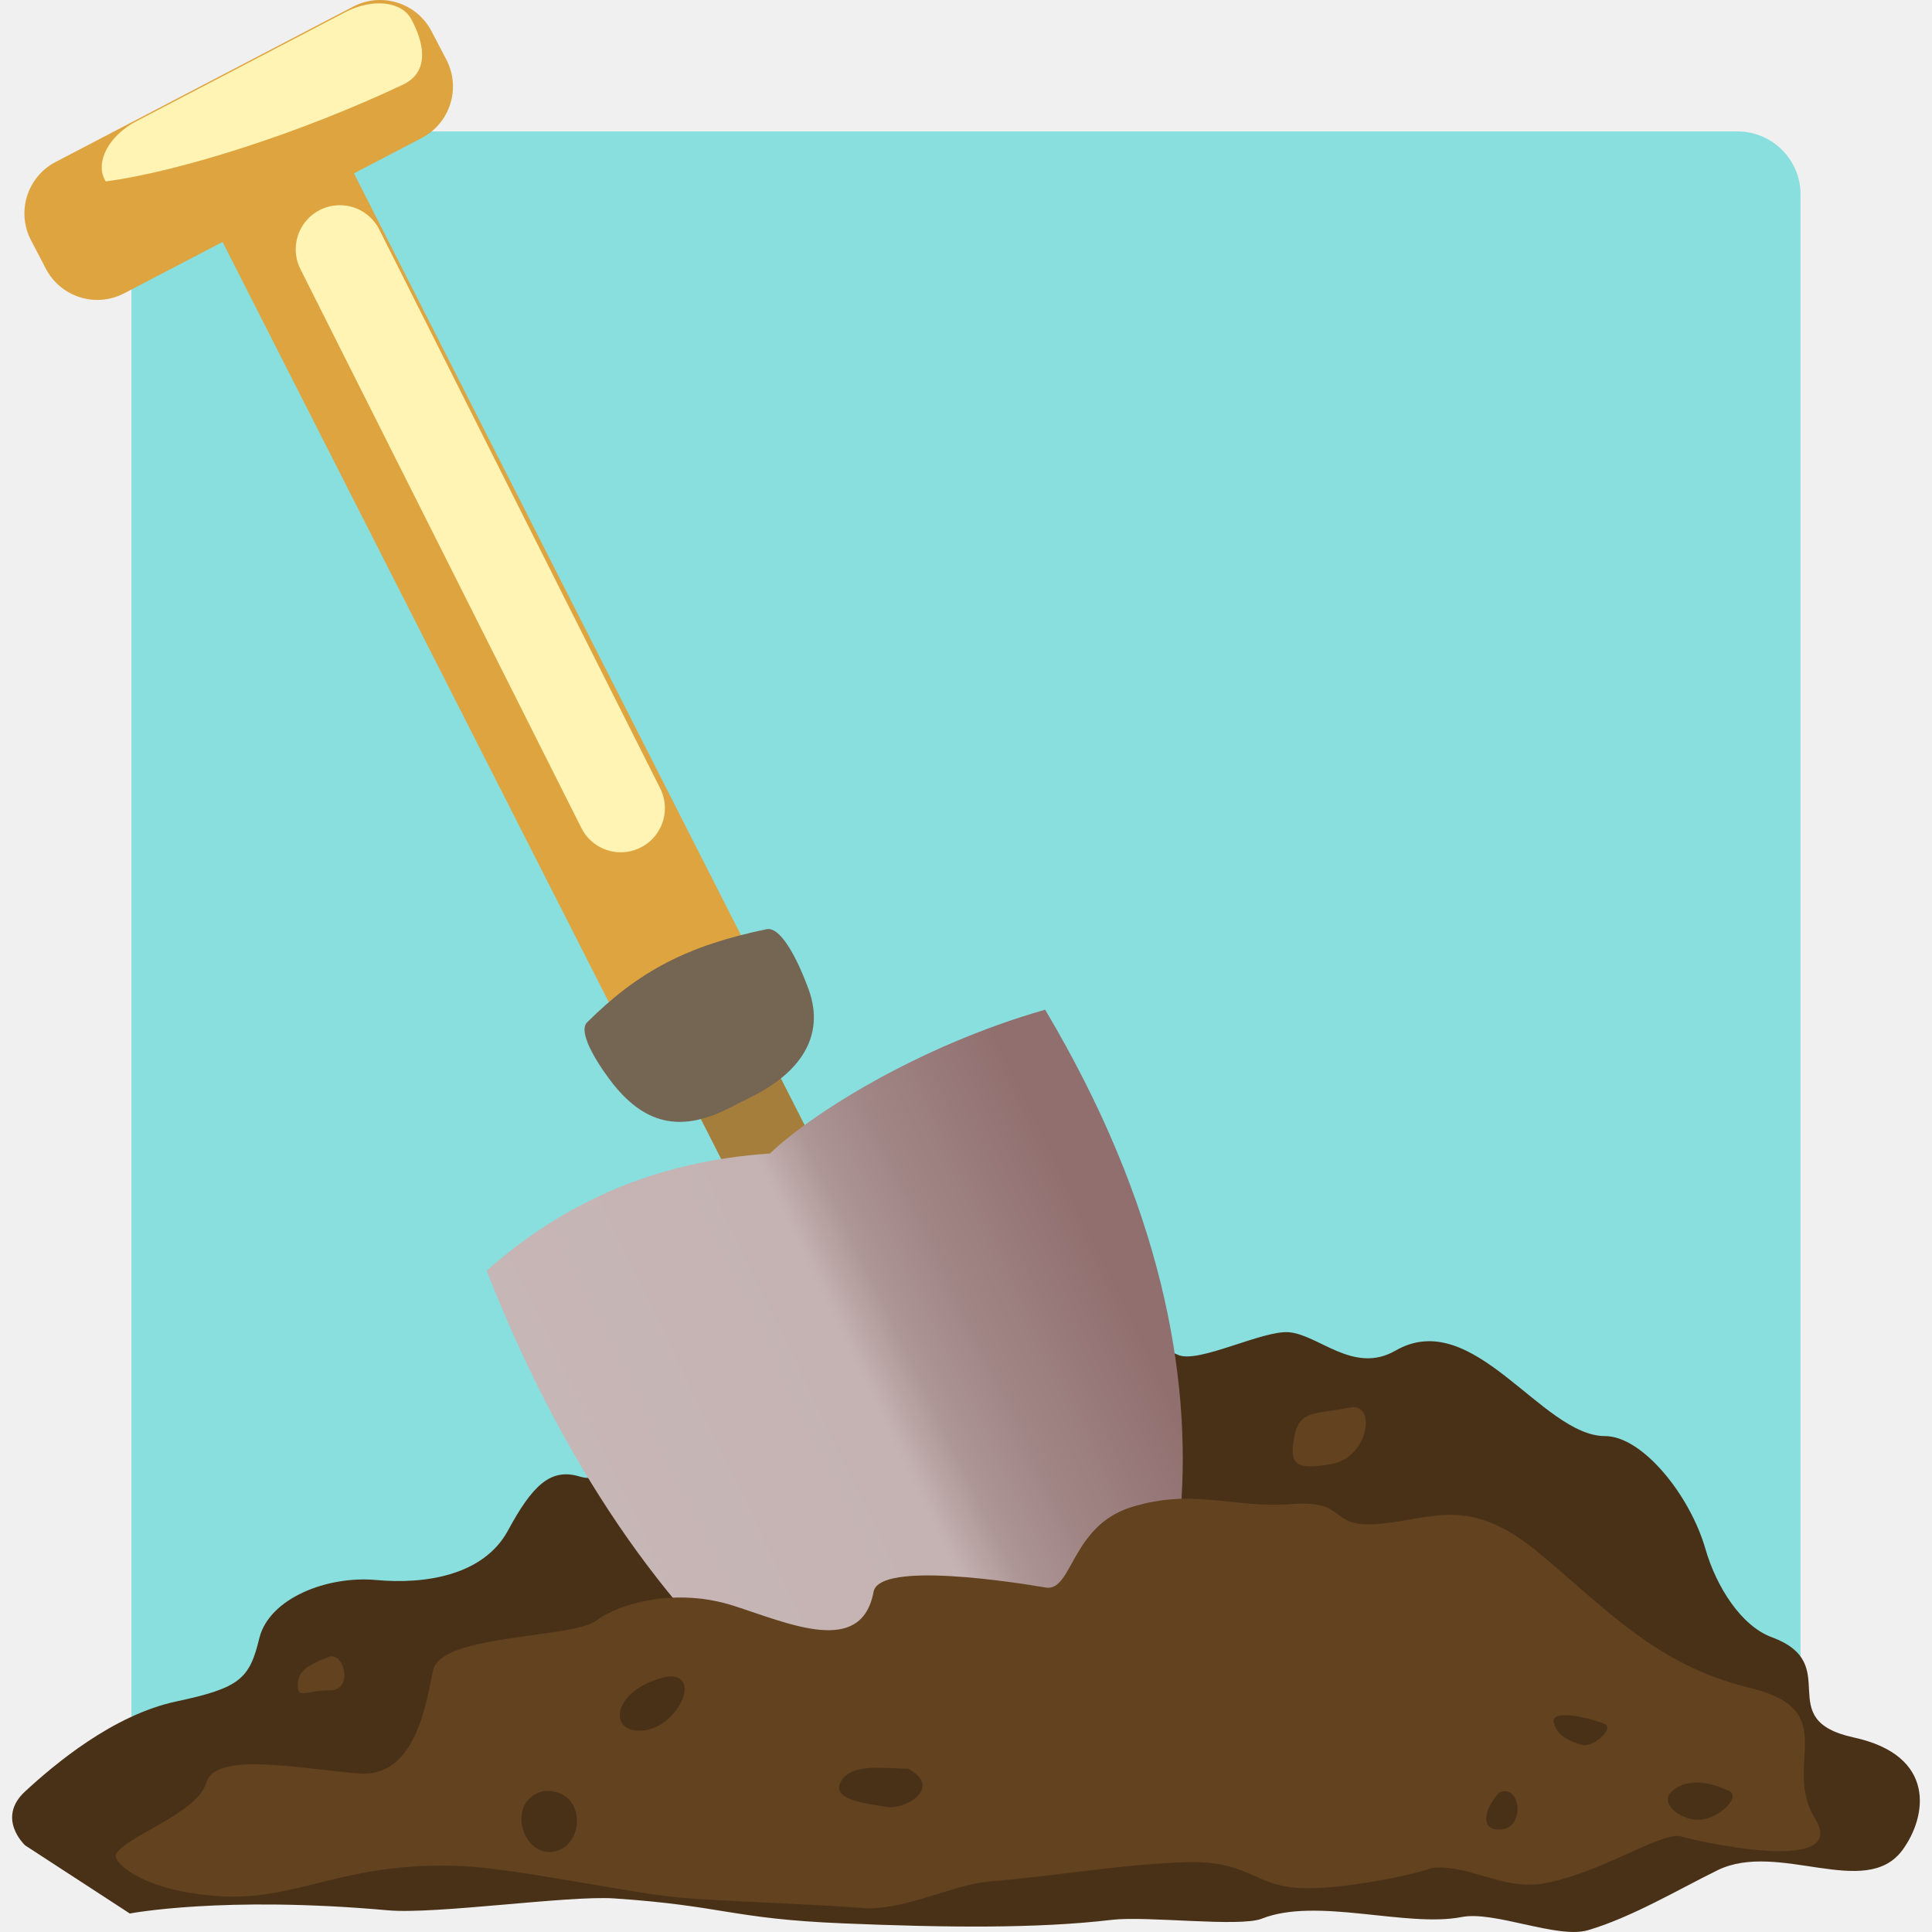
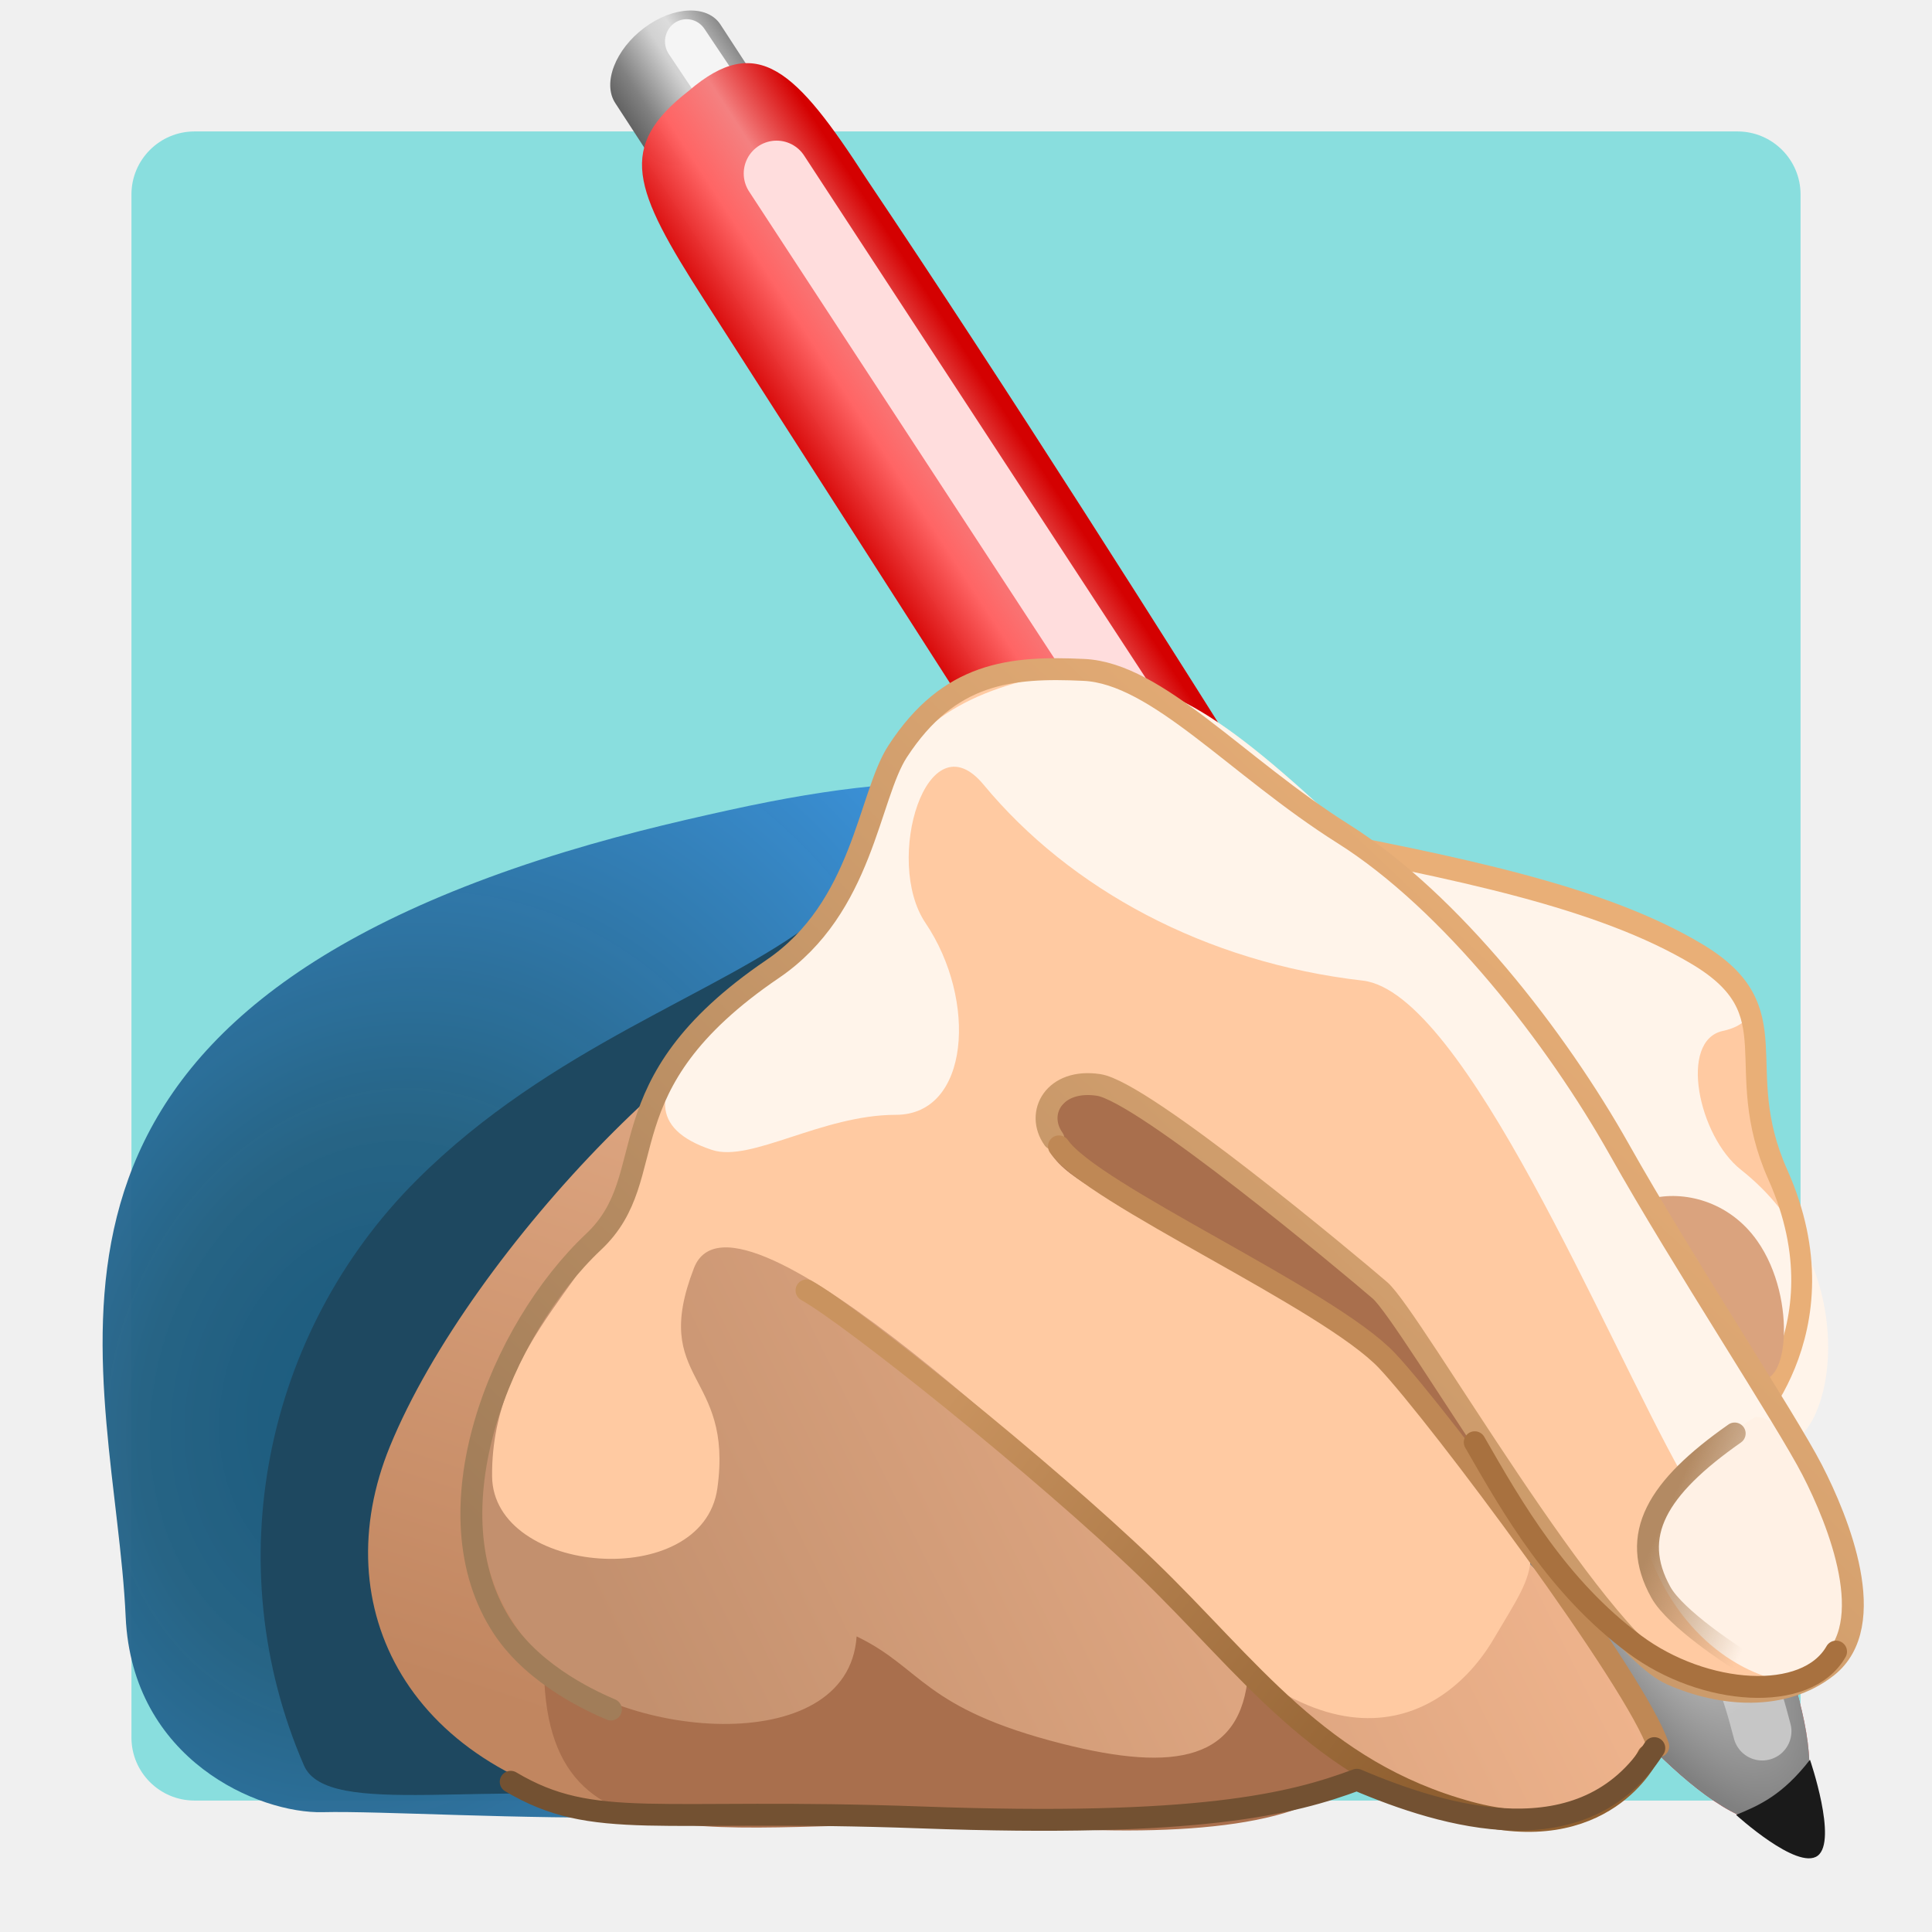
<svg xmlns="http://www.w3.org/2000/svg" xmlns:xlink="http://www.w3.org/1999/xlink" width="100" height="100" viewBox="0 0 26.458 26.458" version="1.1" id="svg2787">
  <defs id="defs2784">
    <linearGradient xlink:href="#linearGradient42482" id="linearGradient42484" x1="8.241" y1="25.482" x2="21.084" y2="19.027" gradientUnits="userSpaceOnUse" gradientTransform="matrix(0.9155741,-0.09210092,0,1,39.14246,-12.15013)" />
    <linearGradient id="linearGradient42482">
      <stop style="stop-color:#c8b7b7;stop-opacity:1;" offset="0" id="stop42478" />
      <stop style="stop-color:#c5b3b3;stop-opacity:1;" offset="0.494" id="stop42488" />
      <stop style="stop-color:#ae9696;stop-opacity:1;" offset="0.556" id="stop42618" />
      <stop style="stop-color:#a18686;stop-opacity:1;" offset="0.637" id="stop42486" />
      <stop style="stop-color:#916f6f;stop-opacity:1;" offset="0.809" id="stop42492" />
      <stop style="stop-color:#916e6e;stop-opacity:1;" offset="1" id="stop42480" />
    </linearGradient>
    <radialGradient xlink:href="#linearGradient15505" id="radialGradient52129-9-6" cx="76.809" cy="-0.699" fx="76.809" fy="-0.699" r="8.034" gradientTransform="matrix(1.13596,1.652974,-1.485476,1.020852,-70.69832,-120.2656)" gradientUnits="userSpaceOnUse" />
    <linearGradient id="linearGradient15505">
      <stop style="stop-color:#fffae2;stop-opacity:1;" offset="0" id="stop15495" />
      <stop style="stop-color:#fff7ce;stop-opacity:1;" offset="0.115" id="stop15497" />
      <stop style="stop-color:#ff4f9d;stop-opacity:1;" offset="0.408" id="stop15499" />
      <stop style="stop-color:#ff2158;stop-opacity:1;" offset="0.762" id="stop15501" />
      <stop style="stop-color:#ff0515;stop-opacity:1;" offset="1" id="stop15503" />
    </linearGradient>
    <radialGradient xlink:href="#linearGradient51705" id="radialGradient51707" cx="80.927" cy="23.284" fx="80.927" fy="23.284" r="2.399" gradientTransform="matrix(0.09121776,-0.8893756,1.027797,0.1054147,-76.82448,100.6239)" gradientUnits="userSpaceOnUse" />
    <linearGradient id="linearGradient51705">
      <stop style="stop-color:#e4e2ed;stop-opacity:1;" offset="0" id="stop51701" />
      <stop style="stop-color:#242034;stop-opacity:1;" offset="1" id="stop51703" />
    </linearGradient>
    <radialGradient xlink:href="#linearGradient52127" id="radialGradient52129" cx="77.356" cy="-0.548" fx="77.356" fy="-0.548" r="8.034" gradientTransform="matrix(1.558933,0.9992701,-0.898013,1.400965,-78.08976,-66.44642)" gradientUnits="userSpaceOnUse" />
    <linearGradient id="linearGradient52127">
      <stop style="stop-color:#fffae2;stop-opacity:1;" offset="0" id="stop52123" />
      <stop style="stop-color:#fff7ce;stop-opacity:1;" offset="0.115" id="stop52131" />
      <stop style="stop-color:#ffde4f;stop-opacity:1;" offset="0.408" id="stop52133" />
      <stop style="stop-color:#ffc221;stop-opacity:1;" offset="0.76" id="stop52135" />
      <stop style="stop-color:#ffa605;stop-opacity:1;" offset="1" id="stop52125" />
    </linearGradient>
    <linearGradient xlink:href="#linearGradient29522" id="linearGradient31309" gradientUnits="userSpaceOnUse" gradientTransform="matrix(0.7932409,-0.6089079,0.7932409,0.6089079,4.892518,-8.867114)" x1="14.228" y1="-29.19" x2="3.659" y2="-18.62" />
    <linearGradient id="linearGradient29522">
      <stop style="stop-color:#d4a125;stop-opacity:1;" offset="0" id="stop29518" />
      <stop style="stop-color:#edd495;stop-opacity:1;" offset="1" id="stop29520" />
    </linearGradient>
    <linearGradient xlink:href="#linearGradient29522" id="linearGradient31385" gradientUnits="userSpaceOnUse" gradientTransform="matrix(-0.7932409,-0.6089079,-0.7932409,0.6089079,5.107999,-8.867114)" x1="14.228" y1="-29.19" x2="3.659" y2="-18.62" />
    <linearGradient xlink:href="#linearGradient29522" id="linearGradient29605" gradientUnits="userSpaceOnUse" gradientTransform="matrix(0.8001375,-0.6190755,0.8001375,0.6190755,17.50946,-0.3688092)" x1="14.228" y1="-29.19" x2="3.659" y2="-18.62" />
+     <radialGradient xlink:href="#linearGradient59915" id="radialGradient60842" cx="3.635" cy="19.025" fx="3.635" fy="19.025" r="8.092" gradientTransform="matrix(1.095756,0.4466969,-0.5034751,1.337597,10.75593,-7.815482)" gradientUnits="userSpaceOnUse" />
+     <linearGradient id="linearGradient59915">
+       <stop style="stop-color:#18587b;stop-opacity:1;" offset="0.003" id="stop59911" />
+       <stop style="stop-color:#246183;stop-opacity:0.973;" offset="0.337" id="stop60848" />
+       <stop style="stop-color:#3b91d9;stop-opacity:0.995;" offset="1" id="stop59913" />
+     </linearGradient>
+     <linearGradient xlink:href="#linearGradient76035" id="linearGradient76037" x1="3.644" y1="23.313" x2="6.448" y2="14.913" gradientUnits="userSpaceOnUse" gradientTransform="matrix(0.9579003,0,0,0.9289272,1.946595,1.211061)" />
+     <linearGradient id="linearGradient76035">
+       <stop style="stop-color:#c18660;stop-opacity:1;" offset="0" id="stop76031" />
+       <stop style="stop-color:#dca47f;stop-opacity:1;" offset="1" id="stop76033" />
+     </linearGradient>
+     <linearGradient xlink:href="#linearGradient85669" id="linearGradient85671" x1="5.317" y1="5.855" x2="7.33" y2="5.855" gradientUnits="userSpaceOnUse" gradientTransform="matrix(0.8841996,0,0,0.8964211,1.145549,2.759396)" />
+     <linearGradient id="linearGradient85669">
+       <stop style="stop-color:#636363;stop-opacity:1;" offset="0" id="stop85665" />
+       <stop style="stop-color:#818181;stop-opacity:1;" offset="0.184" id="stop86670" />
+       <stop style="stop-color:#d2d2d2;stop-opacity:1;" offset="0.521" id="stop85673" />
+       <stop style="stop-color:#dcdcdc;stop-opacity:1;" offset="0.675" id="stop85675" />
+       <stop style="stop-color:#8a8a8a;stop-opacity:1;" offset="1" id="stop85667" />
+     </linearGradient>
+     <linearGradient xlink:href="#linearGradient84743" id="linearGradient85041" gradientUnits="userSpaceOnUse" x1="-34.784" y1="47.867" x2="-31.362" y2="47.867" gradientTransform="matrix(0.6492605,-0.4844824,0.4526116,0.6949785,17.44154,-35.16798)" />
+     <linearGradient id="linearGradient84743">
+       <stop style="stop-color:#d40000;stop-opacity:1;" offset="0" id="stop84739" />
+       <stop style="stop-color:#ff6464;stop-opacity:0.996;" offset="0.389" id="stop84747" />
+       <stop style="stop-color:#f48080;stop-opacity:0.996;" offset="0.665" id="stop84749" />
+       <stop style="stop-color:#d40000;stop-opacity:0.996;" offset="1" id="stop84741" />
+     </linearGradient>
+     <radialGradient xlink:href="#linearGradient84755" id="radialGradient84763-1" cx="-33.851" cy="60.536" fx="-33.851" fy="60.536" r="1.676" gradientTransform="matrix(1.223267,2.026778,-0.7182522,0.4967031,107.5069,59.95209)" gradientUnits="userSpaceOnUse" />
+     <linearGradient id="linearGradient84755">
+       <stop style="stop-color:#d5d5d5;stop-opacity:1;" offset="0" id="stop84761" />
+       <stop style="stop-color:#808080;stop-opacity:1;" offset="1" id="stop84751" />
+     </linearGradient>
+     <linearGradient xlink:href="#linearGradient65575" id="linearGradient65577" x1="6.909" y1="24.187" x2="22.028" y2="15.963" gradientUnits="userSpaceOnUse" gradientTransform="matrix(0.8328184,0,0,0.918809,3.034484,1.09156)" />
+     <linearGradient id="linearGradient65575">
+       <stop style="stop-color:#c3906e;stop-opacity:1;" offset="0" id="stop65573" />
+       <stop style="stop-color:#f7ba92;stop-opacity:1;" offset="1" id="stop65571" />
+     </linearGradient>
+     <linearGradient xlink:href="#linearGradient84936" id="linearGradient85043" gradientUnits="userSpaceOnUse" x1="-32.29" y1="58.451" x2="-32.677" y2="61.374" gradientTransform="matrix(0.6492605,-0.4844824,0.4526116,0.6949785,17.44154,-35.16798)" />
+     <linearGradient id="linearGradient84936">
+       <stop style="stop-color:#ffffff;stop-opacity:1;" offset="0" id="stop84932" />
+       <stop style="stop-color:#c6c6c6;stop-opacity:1;" offset="1" id="stop84934" />
+     </linearGradient>
+     <linearGradient xlink:href="#linearGradient65608" id="linearGradient65610" x1="4.747" y1="22.042" x2="17.09" y2="7.688" gradientUnits="userSpaceOnUse" gradientTransform="matrix(0.8328184,0,0,0.918809,3.034484,1.09156)" />
+     <linearGradient id="linearGradient65608">
+       <stop style="stop-color:#a17d59;stop-opacity:1;" offset="0" id="stop65604" />
+       <stop style="stop-color:#e9af77;stop-opacity:1;" offset="1" id="stop65606" />
+     </linearGradient>
+     <linearGradient xlink:href="#linearGradient65616" id="linearGradient65618" x1="12.141" y1="19.435" x2="19.578" y2="25.749" gradientUnits="userSpaceOnUse" gradientTransform="matrix(0.8328184,0,0,0.918809,3.034484,1.09156)" />
+     <linearGradient id="linearGradient65616">
+       <stop style="stop-color:#c9935f;stop-opacity:1;" offset="0" id="stop65612" />
+       <stop style="stop-color:#8f5f30;stop-opacity:1;" offset="1" id="stop65614" />
+     </linearGradient>
+     <linearGradient xlink:href="#linearGradient90927" id="linearGradient90929" x1="22.897" y1="21.657" x2="24.824" y2="22.583" gradientUnits="userSpaceOnUse" gradientTransform="matrix(0.8724877,0,0,0.9339243,2.463191,0.9347117)" />
+     <linearGradient id="linearGradient90927">
+       <stop style="stop-color:#b38a63;stop-opacity:1;" offset="0.088" id="stop90923" />
+       <stop style="stop-color:#b38a63;stop-opacity:0;" offset="1" id="stop90925" />
+     </linearGradient>
  </defs>
  <g id="layer1">
    <g id="g117847" transform="translate(-85.68201,-18.42902)">
      <path id="rect29651" style="fill:#b89644;fill-opacity:1;fill-rule:evenodd;stroke-width:0.253" d="m -35.605,27.319 c -0.493,-1e-6 -0.985,0.145 -1.362,0.435 l -11.147,8.557 h 0.002 V 52.708 h 25.015 V 36.311 h 0.002 L -34.243,27.754 c -0.377,-0.29 -0.87,-0.435 -1.363,-0.435 z" />
      <rect style="mix-blend-mode:multiply;fill:#ddd3d3;fill-opacity:1;fill-rule:evenodd;stroke-width:0.259" id="rect31549-1" width="22.808" height="19.408" x="-46.973" y="31.063" />
      <rect style="fill:#ffffff;fill-rule:evenodd;stroke-width:0.265" id="rect31549" width="22.101" height="20.893" x="-46.656" y="31.253" />
      <text xml:space="preserve" style="font-style:normal;font-weight:normal;font-size:15.525px;line-height:1.25;font-family:sans-serif;fill:#000000;fill-opacity:1;stroke:none;stroke-width:0.243" x="-31.271" y="52.283" id="text33454" transform="matrix(0.9981024,0.2998089,-0.2238531,0.9346605,0,0)">
        <tspan id="tspan33452" style="font-style:normal;font-variant:normal;font-weight:bold;font-stretch:normal;font-size:15.525px;font-family:Amiri;-inkscape-font-specification:'Amiri Bold';fill:#ff2e2e;fill-opacity:1;stroke-width:0.243" x="-31.271" y="52.283">@</tspan>
      </text>
      <path id="path31562" style="mix-blend-mode:normal;fill:#c5a761;fill-opacity:1;stroke:#000000;stroke-width:0;stroke-linecap:butt;stroke-linejoin:miter;stroke-dasharray:none;stroke-opacity:1" d="m -24.548,36.496 -11.088,7.975 -11.019,-7.925 v 2.948 l 9.954,8.797 h 1.995 l -0.003,-0.05 h 0.208 l 9.953,-8.798 z" />
      <g id="g31560" transform="matrix(1,0,0,0.991651,-40.60526,66.98862)">
        <g id="g31553">
          <path id="rect29033-76-4" style="fill:url(#linearGradient31309);fill-opacity:1;fill-rule:evenodd;stroke-width:0.295" d="m -7.509,-30.936 v 16.535 c 0.453,10e-7 0.906,-0.133 1.253,-0.399 l 10.25,-7.868 -10.25,-7.868 c -0.347,-0.266 -0.8,-0.399 -1.253,-0.399 z" />
          <path id="rect29033-76-4-0" style="fill:url(#linearGradient31385);fill-opacity:1;fill-rule:evenodd;stroke-width:0.295" d="m 17.51,-30.936 v 16.535 c -0.453,10e-7 -0.906,-0.133 -1.253,-0.399 L 6.007,-22.668 16.257,-30.537 c 0.347,-0.266 0.8,-0.399 1.253,-0.399 z" />
        </g>
        <path id="rect29033-76-0" style="fill:#b89644;fill-opacity:1;fill-rule:evenodd;stroke-width:0.319" d="m 5,-23.668 c -0.473,-1e-6 -0.945,0.149 -1.307,0.448 l -10.696,8.82 H 17.003 L 6.307,-23.221 C 5.945,-23.519 5.473,-23.668 5,-23.668 Z" />
        <path id="rect29033-76" style="fill:url(#linearGradient29605);fill-opacity:1;fill-rule:evenodd;stroke-width:0.299" d="m 5,-22.806 c -0.457,-1e-6 -0.913,0.135 -1.264,0.406 l -10.339,8 H 16.603 L 6.264,-22.4 c -0.35,-0.271 -0.807,-0.406 -1.264,-0.406 z" />
      </g>
    </g>
    <g id="g4859" transform="matrix(0.6682786,0,0,0.7218192,-98.20491,83.69285)" style="fill:#a6dcdc;fill-opacity:1;stroke-width:1.44">
      <path style="fill:#a6dcdc;fill-opacity:1;stroke:#000000;stroke-width:0;stroke-linecap:butt;stroke-linejoin:miter;stroke-dasharray:none;stroke-opacity:1" d="m 40.302,-49.403 c 0,0 -3.2,3.3 -7.5,2.6 -4.3,-0.7 -5.4,-4.7 -5.4,-4.7 0,0 -6.768,0.076 -7.5,-7 -0.732,-7.076 6.2,-9.3 6.2,-9.3 0,0 -1.3,-6.3 4.1,-8.7 5.4,-2.4 9.3,1.7 9.3,1.7 0,0 3.7,-3.5 9,-2 5.3,1.5 6.4,5.8 6.4,5.8 0,0 8,0.1 8.4,5.3 0.4,5.2 -3.2,7.5 -3.2,7.5 0,0 2.6,5.2 -1.6,8.4 -4.2,3.2 -7.9,0.1 -7.9,0.1 0,0 -0.4,4.4 -5.3,4.5 -4.9,0.1 -5,-4.2 -5,-4.2 z" id="path4522" />
      <circle style="fill:#a6dcdc;fill-opacity:1;fill-rule:evenodd;stroke-width:0.381" id="path4576" cx="53.603" cy="-43.602" r="2.9" />
      <circle style="fill:#a6dcdc;fill-opacity:1;fill-rule:evenodd;stroke-width:0.381" id="path4578" cx="59.003" cy="-39.602" r="2" />
    </g>
    <g id="g62734" transform="matrix(1,0,0,1.032348,-53.17583,-135.4406)" style="stroke-width:0.984">
      <g id="g57676" transform="translate(-34.65,-10.18286)" style="stroke-width:0.984">
        <g id="g90331" style="stroke-width:0.984">
          <path id="path4915" style="fill:#a6dcdc;fill-opacity:1;fill-rule:evenodd;stroke-width:0.279" d="m 24.994,11.316 c 0,5.273 -2.5,8.238 -12.413,7.957 C 2.669,18.992 0.262,16.588 0.262,11.316 c 0,-5.273 2.162,-8.612 12.459,-8.612 10.298,0 12.272,3.339 12.272,8.612 z" />
          <path style="fill:#a6dcdc;fill-opacity:1;stroke:#000000;stroke-width:0;stroke-linecap:round;stroke-linejoin:miter;stroke-dasharray:none;stroke-opacity:1" d="M 3.733,14.868 0.339,20.984 6.804,18.546 Z" id="path56756" />
        </g>
      </g>
      <g id="g56946" transform="translate(-34.61654,-10.18286)" style="mix-blend-mode:multiply;stroke-width:0.984">
        <g id="g90327" style="stroke-width:0.984">
          <path id="path4915-7" style="mix-blend-mode:multiply;fill:#a9eaad;fill-opacity:1;fill-rule:evenodd;stroke-width:0.279" d="m 9.309,21.54 c 0,5.101 2.345,7.953 11.27,8.112 8.925,0.159 11.138,-3.011 11.138,-8.112 0,-5.101 -2.631,-7.832 -11.469,-7.649 -8.837,0.183 -10.939,2.548 -10.939,7.649 z" />
          <path style="fill:#a9eaad;fill-opacity:1;stroke:#000000;stroke-width:0;stroke-linecap:round;stroke-linejoin:miter;stroke-dasharray:none;stroke-opacity:1" d="m 28.123,26.078 3.032,5.544 -6.334,-2.336 z" id="path56756-6" />
        </g>
      </g>
    </g>
    <g id="g29719" transform="translate(-176.3198,90.73997)">
      <rect style="fill:url(#radialGradient51707);fill-opacity:1;fill-rule:evenodd;stroke-width:0.32" id="rect51147" width="4.29" height="3.73" x="-48.573" y="28.29" rx="2.086" ry="2.086" transform="scale(-1,1)" />
      <path id="path49262" style="fill:url(#radialGradient52129);fill-opacity:1;fill-rule:evenodd;stroke-width:0.304" d="m 46.599,4.747 a 9,8.324 0 0 0 -9,8.324 9,8.324 0 0 0 2.577,5.822 h -0.008 c 2.172,2.07 2.346,3.644 2.556,4.453 0.174,0.668 0.453,1.278 1.351,1.252 0.504,-0.015 1.589,-0.017 2.253,-0.016 v 0.001 c 0,0 0.13,-8.54e-4 0.279,-0.001 0.149,2.43e-4 0.279,0.001 0.279,0.001 v -0.001 c 0.664,-3.66e-4 1.748,0.002 2.253,0.016 0.897,0.027 1.176,-0.583 1.35,-1.252 0.21,-0.809 0.384,-2.382 2.556,-4.453 h -0.02 A 9,8.324 0 0 0 55.599,13.071 9,8.324 0 0 0 46.599,4.747 Z" />
      <g id="g51137" transform="matrix(0.8940411,0,0,0.8940411,-24.89019,10.42926)">
        <path style="fill:none;stroke:#afafaf;stroke-width:2.137;stroke-linecap:round;stroke-linejoin:miter;stroke-dasharray:none;stroke-opacity:1" d="m 76.397,16.801 h 6.854" id="path49649" />
        <path style="fill:none;stroke:#eeeeee;stroke-width:1;stroke-linecap:round;stroke-linejoin:miter;stroke-dasharray:none;stroke-opacity:1" d="m 76.322,16.405 h 7.003" id="path49649-1" />
      </g>
      <g id="g51141" transform="matrix(0.8940411,0,0,0.8940411,-25.00737,10.40691)">
        <path style="fill:none;stroke:#afafaf;stroke-width:2.137;stroke-linecap:round;stroke-linejoin:miter;stroke-dasharray:none;stroke-opacity:1" d="m 76.528,18.951 h 6.854" id="path49649-2" />
        <path style="fill:none;stroke:#eeeeee;stroke-width:1;stroke-linecap:round;stroke-linejoin:miter;stroke-dasharray:none;stroke-opacity:1" d="M 76.454,18.556 H 83.457" id="path49649-1-5" />
      </g>
      <g id="g51145" transform="matrix(-0.8940411,0,0,0.8940411,117.959,10.42926)">
        <path style="fill:none;stroke:#afafaf;stroke-width:2.103;stroke-linecap:round;stroke-linejoin:miter;stroke-dasharray:none;stroke-opacity:1" d="m 76.896,21.051 h 6.118" id="path49649-2-4" />
        <path style="fill:none;stroke:#eeeeee;stroke-width:1;stroke-linecap:round;stroke-linejoin:miter;stroke-dasharray:none;stroke-opacity:1" d="m 76.829,20.648 h 6.252" id="path49649-1-5-0" />
      </g>
      <ellipse style="fill:#ffffff;fill-rule:evenodd;stroke-width:0.268" id="path90349" cx="43.844" cy="0.362" rx="2.084" ry="2.676" transform="matrix(0.9770919,0.2128176,-0.4314357,0.9021437,0,0)" />
    </g>
    <g id="g19354" transform="matrix(1.133412,0,0,1.133211,-14.85755,-104.3234)" style="stroke-width:0.882">
      <path style="fill:#ff0a2e;fill-opacity:1;stroke:#595147;stroke-width:0;stroke-linecap:round;stroke-linejoin:round;stroke-miterlimit:8;stroke-dasharray:none;paint-order:fill markers stroke" d="m 15.415,23.759 c -1.336,0.314 -2.423,1.339 -2.087,1.525 0.336,0.186 1.154,-0.319 1.047,0.101 -0.106,0.42 0.22,0.887 0.681,0.76 0.461,-0.128 0.806,1.116 1.258,0.6 0.293,-0.334 0.336,-1.712 -0.008,-2.495 -0.187,-0.426 -0.603,-0.668 -0.891,-0.491 z" id="path15561-9" />
      <path style="fill:none;fill-opacity:0.004;stroke:#665c51;stroke-width:0.441;stroke-linecap:round;stroke-linejoin:round;stroke-miterlimit:8;stroke-dasharray:none;stroke-opacity:1;paint-order:fill markers stroke" d="m 5.399,29.538 c 2.631,-0.031 5.613,-1.747 3.616,-3.226 -1.986,-1.472 3.039,-2.596 6.541,-2.63 0,0 0.523,0.461 1.375,0.647" id="path17237-4" />
      <g id="g17349-4" transform="matrix(1.113595,0.1146053,-0.1146051,1.113597,0.8937033,-3.092209)" style="stroke-width:0.788">
        <path id="path49262-6-2" style="fill:url(#radialGradient52129-9-6);fill-opacity:1;fill-rule:evenodd;stroke-width:0.24" d="M 24.03,3.097 C 19.458,1.2 13.368,2.927 11.446,7.52 c -1.493,3.568 -1.097,7.579 0.235,10.738 1.79,4.247 6.153,5.76 10.162,4.125 3.454,-1.409 6.245,-3.993 7.373,-7.757 C 30.859,9.136 28.602,4.993 24.03,3.097 Z" />
        <ellipse style="fill:#ffffff;fill-rule:evenodd;stroke-width:0.211" id="path90349-2-9" cx="17.101" cy="-5.08" rx="1.492" ry="1.915" transform="matrix(0.8178477,0.5754348,-0.7478128,0.6639096,0,0)" />
      </g>
    </g>
    <rect style="fill:#89dede;fill-opacity:1;fill-rule:evenodd;stroke-width:0.229" id="rect26083" width="22.858" height="22.858" x="1.8" y="1.8" rx="0.864" ry="0.864" />
-     <g id="g4517" transform="matrix(0.8437122,0,0,0.8437242,-32.60867,11.19245)" style="stroke-width:1.185">
+     <g id="g4517" transform="matrix(0.8437122,0,0,0.8437242,-73.41075,12.69253)" style="stroke-width:1.185">
      <path style="fill:#493117;fill-opacity:1;stroke:#848382;stroke-width:0;stroke-linecap:round;stroke-linejoin:round;stroke-miterlimit:8;stroke-dasharray:none;stroke-opacity:1;paint-order:fill markers stroke" d="m 40.756,17.793 c 0,0 1.514,-0.292 4.189,-0.052 0.773,0.069 2.922,-0.243 3.674,-0.193 1.779,0.12 1.891,0.329 3.714,0.405 1.663,0.069 3.156,0.086 4.36,-0.057 0.57,-0.068 2.077,0.123 2.436,-0.019 0.895,-0.355 2.348,0.149 3.246,-0.027 0.529,-0.104 1.555,0.358 2.045,0.215 0.713,-0.208 1.499,-0.677 2.106,-0.974 0.989,-0.484 2.405,0.487 3.004,-0.33 0.398,-0.543 0.554,-1.533 -0.791,-1.825 -1.346,-0.292 -0.146,-1.19 -1.333,-1.628 -0.491,-0.181 -0.897,-0.813 -1.075,-1.431 -0.253,-0.878 -1.025,-1.833 -1.629,-1.833 -1.029,0 -2.137,-2.117 -3.403,-1.387 C 60.62,9.047 60.055,8.397 59.567,8.358 59.144,8.325 58.11,8.865 57.779,8.729 57.067,8.437 56.262,7.652 55.312,8.163 55,8.331 54.011,7.898 53.458,8.111 52.947,8.308 52.851,8.844 52.361,8.92 51.768,9.013 51.252,8.739 51.078,8.766 c -0.475,0.073 -1.749,0.457 -1.987,0.968 -0.237,0.511 -0.556,1.113 -1.031,0.967 -0.475,-0.146 -0.771,0.146 -1.166,0.876 -0.396,0.73 -1.346,0.876 -2.137,0.803 -0.791,-0.073 -1.741,0.292 -1.9,0.949 -0.158,0.657 -0.317,0.803 -1.346,1.022 -1.029,0.219 -1.979,1.022 -2.454,1.46 -0.475,0.438 0,0.876 0,0.876 z" id="path30448" />
      <rect style="fill:#a57e3b;fill-opacity:1;fill-rule:evenodd;stroke:#848382;stroke-width:0;stroke-dasharray:none;stroke-opacity:1" id="rect36182" width="1.457" height="4.955" x="42.381" y="24.756" rx="0.942" ry="0.942" transform="matrix(0.8915408,-0.4529404,0.4529374,0.8915423,0,0)" />
      <rect style="fill:#dea43f;fill-opacity:1;fill-rule:evenodd;stroke-width:0.314" id="rect32077" width="2.405" height="17.438" x="41.908" y="9.123" rx="0.942" ry="0.942" transform="matrix(0.8915408,-0.4529404,0.4529374,0.8915423,0,0)" />
      <path style="fill:#e5b869;fill-opacity:1;stroke:#fff4b3;stroke-width:1.432;stroke-linecap:round;stroke-linejoin:round;stroke-miterlimit:8;stroke-dasharray:none;stroke-opacity:1;paint-order:fill markers stroke" d="M 44.165,-9.219 48.725,-0.148" id="path35166" />
      <rect style="fill:#dea43f;fill-opacity:1;fill-rule:evenodd;stroke-width:0.314" id="rect32077-0" width="2.405" height="7.333" x="8.874" y="39.042" rx="0.942" ry="0.942" transform="matrix(0.4627695,0.8864786,0.8864802,-0.4627665,0,0)" />
      <path id="rect32077-0-9" style="fill:#fff4b3;fill-opacity:1;fill-rule:evenodd;stroke-width:0.314" d="m 40.348,-10.352 0.016,0.031 c 1.165,-0.151 3.167,-0.782 4.849,-1.582 0.439,-0.229 0.284,-0.721 0.13,-1.016 l -0.016,-0.031 c -0.154,-0.295 -0.632,-0.348 -1.071,-0.119 l -3.393,1.771 c -0.439,0.229 -0.669,0.651 -0.515,0.946 z" />
      <path id="path32079" style="fill:url(#linearGradient42484);fill-opacity:1;stroke:#848382;stroke-width:0;stroke-linecap:round;stroke-linejoin:round;stroke-miterlimit:8;stroke-dasharray:none;stroke-opacity:1;paint-order:fill markers stroke" d="m 55.613,3.123 c -2.082,0.596 -3.823,1.713 -4.466,2.334 -1.86,0.125 -3.347,0.793 -4.599,1.903 2.699,6.895 7.156,9.274 9.341,8.654 0.006,0.011 0.012,0.023 0.018,0.034 0.017,-0.018 0.034,-0.037 0.051,-0.055 0.011,-0.003 0.022,-0.006 0.032,-0.009 -0.003,-0.006 -0.005,-0.011 -0.008,-0.016 1.606,-1.785 3.4,-6.508 -0.369,-12.845 z" />
      <path id="rect32139" style="fill:#756653;fill-opacity:1;fill-rule:evenodd;stroke-width:0.314" d="m 48.179,3.327 c -0.181,0.181 0.268,0.81 0.428,1.01 0.557,0.694 1.152,0.752 1.885,0.38 l 0.386,-0.196 c 0.733,-0.372 1.176,-0.952 0.897,-1.725 -0.133,-0.369 -0.422,-1.018 -0.676,-0.981 -1.279,0.265 -2.073,0.671 -2.92,1.513 z" />
      <path style="fill:#62421f;fill-opacity:1;stroke:#848382;stroke-width:0;stroke-linecap:round;stroke-linejoin:round;stroke-miterlimit:8;stroke-dasharray:none;stroke-opacity:1;paint-order:fill markers stroke" d="m 61.886,17.053 c 0.615,-0.06 1.157,0.365 1.811,0.253 0.932,-0.161 1.922,-0.85 2.238,-0.764 0.537,0.146 2.718,0.584 2.174,-0.292 -0.543,-0.876 0.457,-1.752 -1.049,-2.117 -1.506,-0.365 -2.292,-1.241 -3.429,-2.19 -1.137,-0.949 -1.727,-0.548 -2.595,-0.475 -0.868,0.073 -0.472,-0.393 -1.421,-0.32 -0.95,0.073 -1.588,-0.267 -2.605,0.05 -0.977,0.304 -0.956,1.377 -1.387,1.304 -0.431,-0.073 -2.7,-0.441 -2.795,0.07 -0.196,1.053 -1.365,0.516 -2.278,0.224 -0.912,-0.292 -1.834,-0.05 -2.221,0.242 -0.388,0.292 -2.524,0.219 -2.649,0.803 -0.125,0.584 -0.294,1.752 -1.213,1.679 -0.918,-0.073 -2.318,-0.365 -2.468,0.146 -0.15,0.511 -1.325,0.876 -1.469,1.168 -0.059,0.121 0.437,0.61 1.722,0.68 1.263,0.068 1.997,-0.577 3.908,-0.49 0.855,0.039 2.668,0.427 3.476,0.506 0.658,0.065 2.223,0.108 2.987,0.173 0.689,0.059 1.476,-0.38 2.096,-0.431 1.164,-0.097 2.151,-0.281 3.175,-0.311 1.003,-0.03 1.086,0.355 1.791,0.415 0.638,0.055 1.933,-0.21 2.201,-0.323 z" id="path30780" />
      <path style="fill:#493117;fill-opacity:1;stroke:#848382;stroke-width:0;stroke-linecap:round;stroke-linejoin:round;stroke-miterlimit:8;stroke-dasharray:none;stroke-opacity:1;paint-order:fill markers stroke" d="m 47.473,15.805 c -0.632,0.155 -0.345,1.084 0.172,0.981 0.517,-0.103 0.517,-1.033 -0.172,-0.981 z" id="path31250" />
      <path style="fill:#493117;fill-opacity:1;stroke:#848382;stroke-width:0;stroke-linecap:round;stroke-linejoin:round;stroke-miterlimit:8;stroke-dasharray:none;stroke-opacity:1;paint-order:fill markers stroke" d="m 53.389,15.443 c -0.345,0 -0.919,-0.103 -1.091,0.207 -0.172,0.31 0.459,0.361 0.747,0.413 0.287,0.052 0.919,-0.31 0.345,-0.62 z" id="path31321" />
      <path style="fill:#493117;fill-opacity:1;stroke:#848382;stroke-width:0;stroke-linecap:round;stroke-linejoin:round;stroke-miterlimit:8;stroke-dasharray:none;stroke-opacity:1;paint-order:fill markers stroke" d="m 49.483,13.946 c -0.919,0.207 -0.976,0.929 -0.402,0.878 0.574,-0.052 0.976,-0.929 0.402,-0.878 z" id="path31323" />
      <path style="fill:#493117;fill-opacity:1;stroke:#848382;stroke-width:0;stroke-linecap:round;stroke-linejoin:round;stroke-miterlimit:8;stroke-dasharray:none;stroke-opacity:1;paint-order:fill markers stroke" d="m 62.98,15.831 c -0.258,0.284 -0.316,0.645 0.057,0.594 0.373,-0.052 0.287,-0.749 -0.057,-0.594 z" id="path31327" />
      <path style="fill:#493117;fill-opacity:1;stroke:#848382;stroke-width:0;stroke-linecap:round;stroke-linejoin:round;stroke-miterlimit:8;stroke-dasharray:none;stroke-opacity:1;paint-order:fill markers stroke" d="m 66.656,15.779 c -0.402,-0.181 -0.718,-0.129 -0.89,0.052 -0.172,0.181 0.172,0.465 0.488,0.439 0.316,-0.026 0.718,-0.413 0.402,-0.49 z" id="path31329" />
      <path style="fill:#493117;fill-opacity:1;stroke:#848382;stroke-width:0;stroke-linecap:round;stroke-linejoin:round;stroke-miterlimit:8;stroke-dasharray:none;stroke-opacity:1;paint-order:fill markers stroke" d="m 64.703,14.721 c -0.23,-0.103 -0.89,-0.258 -0.833,-0.026 0.057,0.232 0.287,0.31 0.459,0.361 0.172,0.052 0.517,-0.258 0.373,-0.336 z" id="path31331" />
      <path style="fill:#62421f;fill-opacity:1;stroke:#848382;stroke-width:0;stroke-linecap:round;stroke-linejoin:round;stroke-miterlimit:8;stroke-dasharray:none;stroke-opacity:1;paint-order:fill markers stroke" d="m 60.55,9.583 c -0.569,0.11 -0.812,0.037 -0.893,0.475 -0.081,0.438 0,0.548 0.609,0.438 0.609,-0.11 0.731,-1.022 0.284,-0.913 z" id="path31333" />
      <path style="fill:#62421f;fill-opacity:1;stroke:#848382;stroke-width:0;stroke-linecap:round;stroke-linejoin:round;stroke-miterlimit:8;stroke-dasharray:none;stroke-opacity:1;paint-order:fill markers stroke" d="m 44.009,13.621 c -0.406,0.146 -0.528,0.256 -0.528,0.475 0,0.219 0.162,0.073 0.528,0.073 0.366,0 0.244,-0.584 0,-0.548 z" id="path31335" />
    </g>
+     <path style="fill:url(#radialGradient60842);fill-opacity:1;stroke:none;stroke-width:0;stroke-linecap:round;stroke-linejoin:round;stroke-miterlimit:8;stroke-dasharray:none;stroke-opacity:1;paint-order:fill markers stroke;stop-color:#000000" d="m 16.599,15.321 c -1.919,-1.343 0.735,-2.168 -0.772,-3.595 -1.185,-1.122 -2.957,-1.266 -5.834,-0.634 -0.782,0.172 -1.655,0.376 -2.603,0.684 -7.734,2.513 -5.817,7.061 -5.669,10.366 0.088,1.967 1.83,2.696 2.698,2.675 0.787,-0.019 2.719,0.102 4.471,0.068 3.099,-0.06 7.71,-9.564 7.71,-9.564 z" id="path57461" />
+     <path style="fill:#1e4860;fill-opacity:1;stroke:#8d643e;stroke-width:0;stroke-linecap:round;stroke-linejoin:round;stroke-miterlimit:8;stroke-dasharray:none;stroke-opacity:1;paint-order:fill markers stroke;stop-color:#000000" d="m 11.154,12.611 c -0.402,1.671 -2.074,2.937 -3.644,5.166 -1.57,2.228 1.017,4.851 1.672,6.893 C 6.716,24.345 4.485,24.921 4.162,24.176 2.974,21.433 3.615,18.247 5.708,16.159 7.548,14.324 9.826,13.626 11.154,12.611 Z" id="path53100" />
+     <path style="fill:url(#linearGradient76037);fill-opacity:1;stroke:#8d643e;stroke-width:0;stroke-linecap:round;stroke-linejoin:round;stroke-miterlimit:8;stroke-dasharray:none;stroke-opacity:1;paint-order:fill markers stroke;stop-color:#000000" d="m 11.671,13.378 c -1.682,0.1 -5.217,3.709 -6.332,6.432 -0.894,2.186 0.221,4.488 3.336,5.028 2.359,0.409 2.995,-11.46 2.995,-11.46 z" id="path31127" />
+     <path style="fill:#a96f4d;fill-opacity:1;stroke:#8d643e;stroke-width:0;stroke-linecap:round;stroke-linejoin:round;stroke-miterlimit:8;stroke-dasharray:none;stroke-opacity:1;paint-order:fill markers stroke;stop-color:#000000" d="m 18.508,24.252 c -0.465,0.758 -2.33,0.907 -4.346,0.77 -3.797,-0.259 -6.649,0.879 -6.712,-2.122 -0.08,-3.835 3.468,-9.863 4.725,-11.731 0.941,-1.399 3.711,-1.408 6.22,0.233 0.841,0.55 1.748,1.114 2.42,2.103 2.742,4.035 3.379,8.021 1.903,9.982 -0.689,1.987 -2.311,1.657 -4.211,0.766 z" id="path29159-4" />
+     <g id="g98019" transform="matrix(1,0,0,1.02875,-0.5480357,-1.568279)" style="stroke-width:0.986">
+       <rect style="fill:url(#linearGradient85671);fill-opacity:1;fill-rule:evenodd;stroke:none;stroke-width:0.261" id="rect83887-4" width="1.78" height="1.934" x="5.847" y="7.041" rx="0.991" ry="0.578" transform="matrix(0.8094748,-0.5871546,0.5566065,0.8307763,0,0)" />
+       <path style="fill:#999999;fill-opacity:1;stroke:#f5f5f5;stroke-width:0.592;stroke-linecap:round;stroke-linejoin:round;stroke-miterlimit:8;stroke-dasharray:none;stroke-opacity:1;paint-order:fill markers stroke;stop-color:#000000" d="M 9.951,2.076 10.288,2.565" id="path85663" />
+     </g>
+     <path style="fill:url(#linearGradient85041);fill-opacity:1;fill-rule:evenodd;stroke:none;stroke-width:0;stroke-opacity:1" d="m 23.637,20.914 c 0.491,0.764 1.646,3.402 0.895,3.962 -0.751,0.561 -2.578,-1.575 -3.069,-2.34 L 9.644,4.107 C 8.662,2.578 8.448,2.011 9.431,1.245 10.373,0.435 10.901,0.957 11.866,2.449 c 3.902,5.812 8.102,12.794 11.771,18.465 z" id="rect31697-3-6-0-6" />
+     <path id="path84605-6" style="fill:url(#radialGradient84763-1);fill-opacity:1;fill-rule:evenodd;stroke-width:0" d="m 22.835,19.678 0.802,1.236 c 0.491,0.764 1.646,3.402 0.895,3.962 -0.751,0.561 -2.578,-1.575 -3.069,-2.34 l -0.804,-1.234 c 0.699,-0.186 1.687,-0.577 2.176,-1.624 z" />
+     <path style="fill:url(#linearGradient65577);fill-opacity:1;stroke:#8d643e;stroke-width:0;stroke-linecap:round;stroke-linejoin:round;stroke-miterlimit:8;stroke-dasharray:none;stroke-opacity:1;paint-order:fill markers stroke;stop-color:#000000" d="m 11.886,17.07 c 1.256,1.299 6.109,1.629 8.625,3.922 1.341,1.222 2.15,2.626 2.15,2.626 0,0 -0.592,1.945 -2.941,1.099 -0.706,-0.254 -1.849,-0.81 -2.627,-1.796 -0.093,1.18 -0.989,1.355 -2.547,0.959 C 12.632,23.394 12.636,22.844 11.731,22.41 11.617,24.128 8.384,23.804 7.37,22.664 6.44,21.619 6.188,20.24 7.529,17.841 8.429,16.231 10.687,15.249 11.886,17.07 Z" id="path29221" />
+     <path id="path83941-4" style="fill:#1a1a1a;stroke-width:0;stroke-linecap:round;stroke-linejoin:round;stroke-miterlimit:8;paint-order:fill markers stroke;stop-color:#000000" d="m 24.787,24.099 c 0,0 0.381,1.109 0.105,1.315 -0.277,0.206 -1.117,-0.56 -1.117,-0.56 0.317,-0.13 0.635,-0.269 1.012,-0.755 z" />
+     <path style="fill:none;fill-opacity:1;stroke:#ffdddd;stroke-width:0.9;stroke-linecap:round;stroke-linejoin:round;stroke-miterlimit:8;stroke-dasharray:none;stroke-opacity:1;paint-order:fill markers stroke;stop-color:#000000" d="M 10.635,2.376 21.634,19.198" id="path84238-0" />
+     <path style="fill:none;fill-opacity:1;stroke:url(#linearGradient85043);stroke-width:0.8;stroke-linecap:round;stroke-linejoin:round;stroke-miterlimit:8;stroke-dasharray:none;stroke-opacity:1;paint-order:fill markers stroke;stop-color:#000000" d="m 22.802,20.841 c 1.019,1.609 1.194,2.36 1.331,2.868" id="path84822-7" />
+     <path id="path29161-2" style="fill:#ffcaa2;fill-opacity:1;stroke:#8d643e;stroke-width:0;stroke-linecap:round;stroke-linejoin:round;stroke-miterlimit:8;stroke-dasharray:none;stroke-opacity:1;paint-order:fill markers stroke;stop-color:#000000" d="m 14.722,9.199 c -2.434,0.082 -2.51,1.451 -2.857,2.263 -1.281,2.991 -2.596,1.832 -3.27,4.705 -0.287,1.223 -1.873,2.185 -1.856,4.05 0.012,1.355 2.886,1.592 3.085,0.165 0.223,-1.598 -0.923,-1.457 -0.321,-3.015 0.571,-1.478 5.37,3.253 6.108,3.902 2.359,3.241 4.132,2.39 4.847,1.171 0.591,-1.006 0.838,-1.167 -0.264,-2.475 -0.715,-0.908 -1.615,-1.661 -3.039,-2.526 -1.871,-1.137 -3.765,-1.473 -2.315,-2.572 1.127,0.481 3.353,1.631 4.358,3.236 1.97,3.145 3.67,5.264 4.676,5.151 3.831,-0.431 -0.323,-5.07 -2.641,-8.904 C 20.419,13.003 18.624,11.56 17.144,10.51 16.311,9.918 15.529,9.172 14.722,9.199 Z" />
+     <g id="g64634" transform="matrix(0.8328184,0,0,0.918809,-1.514043,1.517342)" style="stroke-width:1.143">
+       <path style="fill:#ffcaa2;fill-opacity:1;stroke:#8d643e;stroke-width:0;stroke-linecap:round;stroke-linejoin:round;stroke-miterlimit:8;stroke-dasharray:none;stroke-opacity:1;paint-order:fill markers stroke;stop-color:#000000" d="m 23.539,10.844 c 5.3,1.093 6.337,1.109 7.068,2.566 0.192,0.383 -0.001,1.19 0.324,1.916 0.597,1.332 0.613,1.851 0.467,2.768 -0.157,0.985 -1.006,1.806 -1.006,2.223 0,1.093 -6.854,-9.474 -6.854,-9.474 z" id="path31071" />
+       <path style="opacity:1;fill:#fff4ea;fill-opacity:1;stroke:#8d643e;stroke-width:0;stroke-linecap:round;stroke-linejoin:round;stroke-miterlimit:8;stroke-dasharray:none;stroke-opacity:1;paint-order:fill markers stroke;stop-color:#000000" d="m 25.58,11.213 c 1.903,0.145 2.742,0.643 3.96,1.215 1.219,0.572 1.34,1.143 0.609,1.286 -0.731,0.143 -0.402,1.569 0.296,2.069 1.899,1.359 1.602,3.638 0.877,4.041 -1.155,0.642 -0.523,-0.907 -0.867,-2.953 -0.098,-0.581 -1.094,-0.075 -1.564,-0.58 -0.831,-0.893 -1.52,-2.608 -2.61,-2.791 -1.706,-0.286 -5.102,-2.622 -0.701,-2.286 z" id="path54661" />
+       <path style="opacity:1;fill:none;fill-opacity:1;stroke:#e9af77;stroke-width:0.343;stroke-linecap:round;stroke-linejoin:round;stroke-miterlimit:8;stroke-dasharray:none;stroke-opacity:1;paint-order:fill markers stroke;stop-color:#000000" d="m 22.899,10.784 c 2.908,0.5 5.246,0.929 6.826,1.786 1.58,0.857 0.531,1.669 1.327,3.287 1.16,2.356 -0.621,3.858 -0.621,3.858" id="path55433" />
+     </g>
+     <path style="fill:#daa37e;fill-opacity:1;stroke:none;stroke-width:0;stroke-linecap:round;stroke-linejoin:round;stroke-miterlimit:8;stroke-dasharray:none;stroke-opacity:1;paint-order:fill markers stroke;stop-color:#000000" d="m 22.612,16.415 c 0.427,-0.111 1.061,0.02 1.454,0.58 0.563,0.801 0.416,2.134 -0.048,1.859 -0.464,-0.275 -1.556,-1.838 -1.407,-2.439 z" id="path70195" />
+     <path id="path43365" style="fill:#fff4ea;fill-opacity:1;stroke:#8d643e;stroke-width:0;stroke-linecap:round;stroke-linejoin:round;stroke-miterlimit:8;stroke-dasharray:none;stroke-opacity:1;paint-order:fill markers stroke;stop-color:#000000" d="m 14.762,9.285 c -0.264,-0.001 -0.551,-0.017 -0.869,0.074 -2.412,0.697 -1.699,2.584 -2.688,3.463 -0.852,0.757 -3.231,2.338 -1.454,2.926 0.531,0.176 1.504,-0.481 2.518,-0.481 1.015,0 1.116,-1.576 0.406,-2.626 -0.578,-0.854 0.021,-2.831 0.795,-1.895 1.182,1.428 3.034,2.435 5.192,2.683 1.394,0.16 3.337,4.924 4.372,6.761 0.856,1.52 1.999,2.218 1.948,0.905 -0.028,-0.732 -1.953,-4.011 -3.801,-6.805 -0.801,-1.211 -1.964,-2.174 -2.635,-2.813 -1.935,-1.843 -2.642,-2.187 -3.784,-2.192 z" />
+     <path style="fill:#fff1e5;fill-opacity:1;stroke:#8d643e;stroke-width:0;stroke-linecap:round;stroke-linejoin:round;stroke-miterlimit:8;stroke-dasharray:none;stroke-opacity:1;paint-order:fill markers stroke;stop-color:#000000" d="m 24.038,19.405 c -0.551,0.324 -1.661,1.298 -1.465,1.844 0.493,1.374 1.539,1.73 1.823,1.761 0.659,0.071 1.02,-0.89 0.986,-1.276 -0.046,-0.513 -0.802,-2.374 -1.343,-2.329 z" id="path46096" />
+     <path style="fill:#a96f4d;fill-opacity:1;stroke:#f8f5f1;stroke-width:0;stroke-linecap:round;stroke-linejoin:round;stroke-miterlimit:8;stroke-dasharray:none;stroke-opacity:1;paint-order:fill markers stroke;stop-color:#000000" d="m 17.728,16.734 c 0.483,0.44 1.313,0.996 1.962,2.178 0.11,0.2 0.462,0.556 0.462,0.556 0.128,0.391 -0.022,0.393 -0.245,0.293 0,0 -2.597,-2.965 -2.179,-3.027 z" id="path94880" />
+     <path style="fill:none;fill-opacity:1;stroke:url(#linearGradient65610);stroke-width:0.3;stroke-linecap:round;stroke-linejoin:round;stroke-miterlimit:8;stroke-dasharray:none;stroke-opacity:1;paint-order:fill markers stroke;stop-color:#000000" d="M 8.366,23.411 C 8.153,23.32 7.334,22.965 6.891,22.296 5.843,20.715 6.855,18.205 8.13,17.005 c 0.97,-0.913 0.083,-2.126 2.451,-3.735 1.24,-0.842 1.311,-2.367 1.713,-2.982 0.705,-1.081 1.543,-1.161 2.548,-1.114 1.005,0.046 2.086,1.319 3.557,2.247 1.471,0.928 2.916,2.789 3.777,4.321 0.861,1.532 2.282,3.691 2.641,4.388 0.359,0.696 0.936,2.121 0.204,2.697 -0.6,0.472 -1.451,0.403 -2.128,0.104 -1.05,-0.464 -3.566,-4.89 -3.996,-5.261 -0.431,-0.371 -3.241,-2.719 -3.851,-2.812 -0.61,-0.093 -0.869,0.386 -0.619,0.739" id="path55269" />
+     <path style="fill:none;fill-opacity:1;stroke:url(#linearGradient65618);stroke-width:0.3;stroke-linecap:round;stroke-linejoin:round;stroke-miterlimit:8;stroke-dasharray:none;stroke-opacity:1;paint-order:fill markers stroke;stop-color:#000000" d="m 22.571,24.043 c 0,0 -0.604,1.281 -2.455,0.776 -2.056,-0.561 -3.014,-1.996 -4.413,-3.342 -1.399,-1.346 -4.028,-3.453 -4.658,-3.805" id="path55435" />
+     <path style="fill:none;fill-opacity:1;stroke:url(#linearGradient90929);stroke-width:0.3;stroke-linecap:round;stroke-linejoin:round;stroke-miterlimit:8;stroke-dasharray:none;stroke-opacity:1;paint-order:fill markers stroke;stop-color:#000000" d="m 23.756,19.631 c -1.064,0.746 -1.447,1.391 -1.011,2.175 0.203,0.366 1.016,0.885 1.016,0.885" id="path63232" />
+     <path style="fill:none;fill-opacity:1;stroke:#bf8855;stroke-width:0.3;stroke-linecap:round;stroke-linejoin:round;stroke-miterlimit:8;stroke-dasharray:none;stroke-opacity:1;paint-order:fill markers stroke;stop-color:#000000" d="m 14.502,15.699 c 0.449,0.655 3.691,2.085 4.493,2.935 0.72,0.763 3.441,4.417 3.714,5.281" id="path87710" />
+     <path style="fill:none;fill-opacity:1;stroke:#735132;stroke-width:0.3;stroke-linecap:round;stroke-linejoin:round;stroke-miterlimit:8;stroke-dasharray:none;stroke-opacity:1;paint-order:fill markers stroke;stop-color:#000000" d="m 6.994,24.401 c 1.145,0.68 1.981,0.355 5.623,0.488 3.802,0.139 5.082,-0.186 5.965,-0.516 1.203,0.512 3.111,1.084 4.073,-0.433" id="path64267" />
+     <path style="fill:none;fill-opacity:1;stroke:#a8713f;stroke-width:0.3;stroke-linecap:round;stroke-linejoin:round;stroke-miterlimit:8;stroke-dasharray:none;stroke-opacity:1;paint-order:fill markers stroke;stop-color:#000000" d="m 25.144,22.618 c -0.404,0.71 -1.812,0.606 -2.759,-0.1 -1.049,-0.782 -1.659,-1.843 -2.189,-2.767" id="path89118" />
  </g>
</svg>
